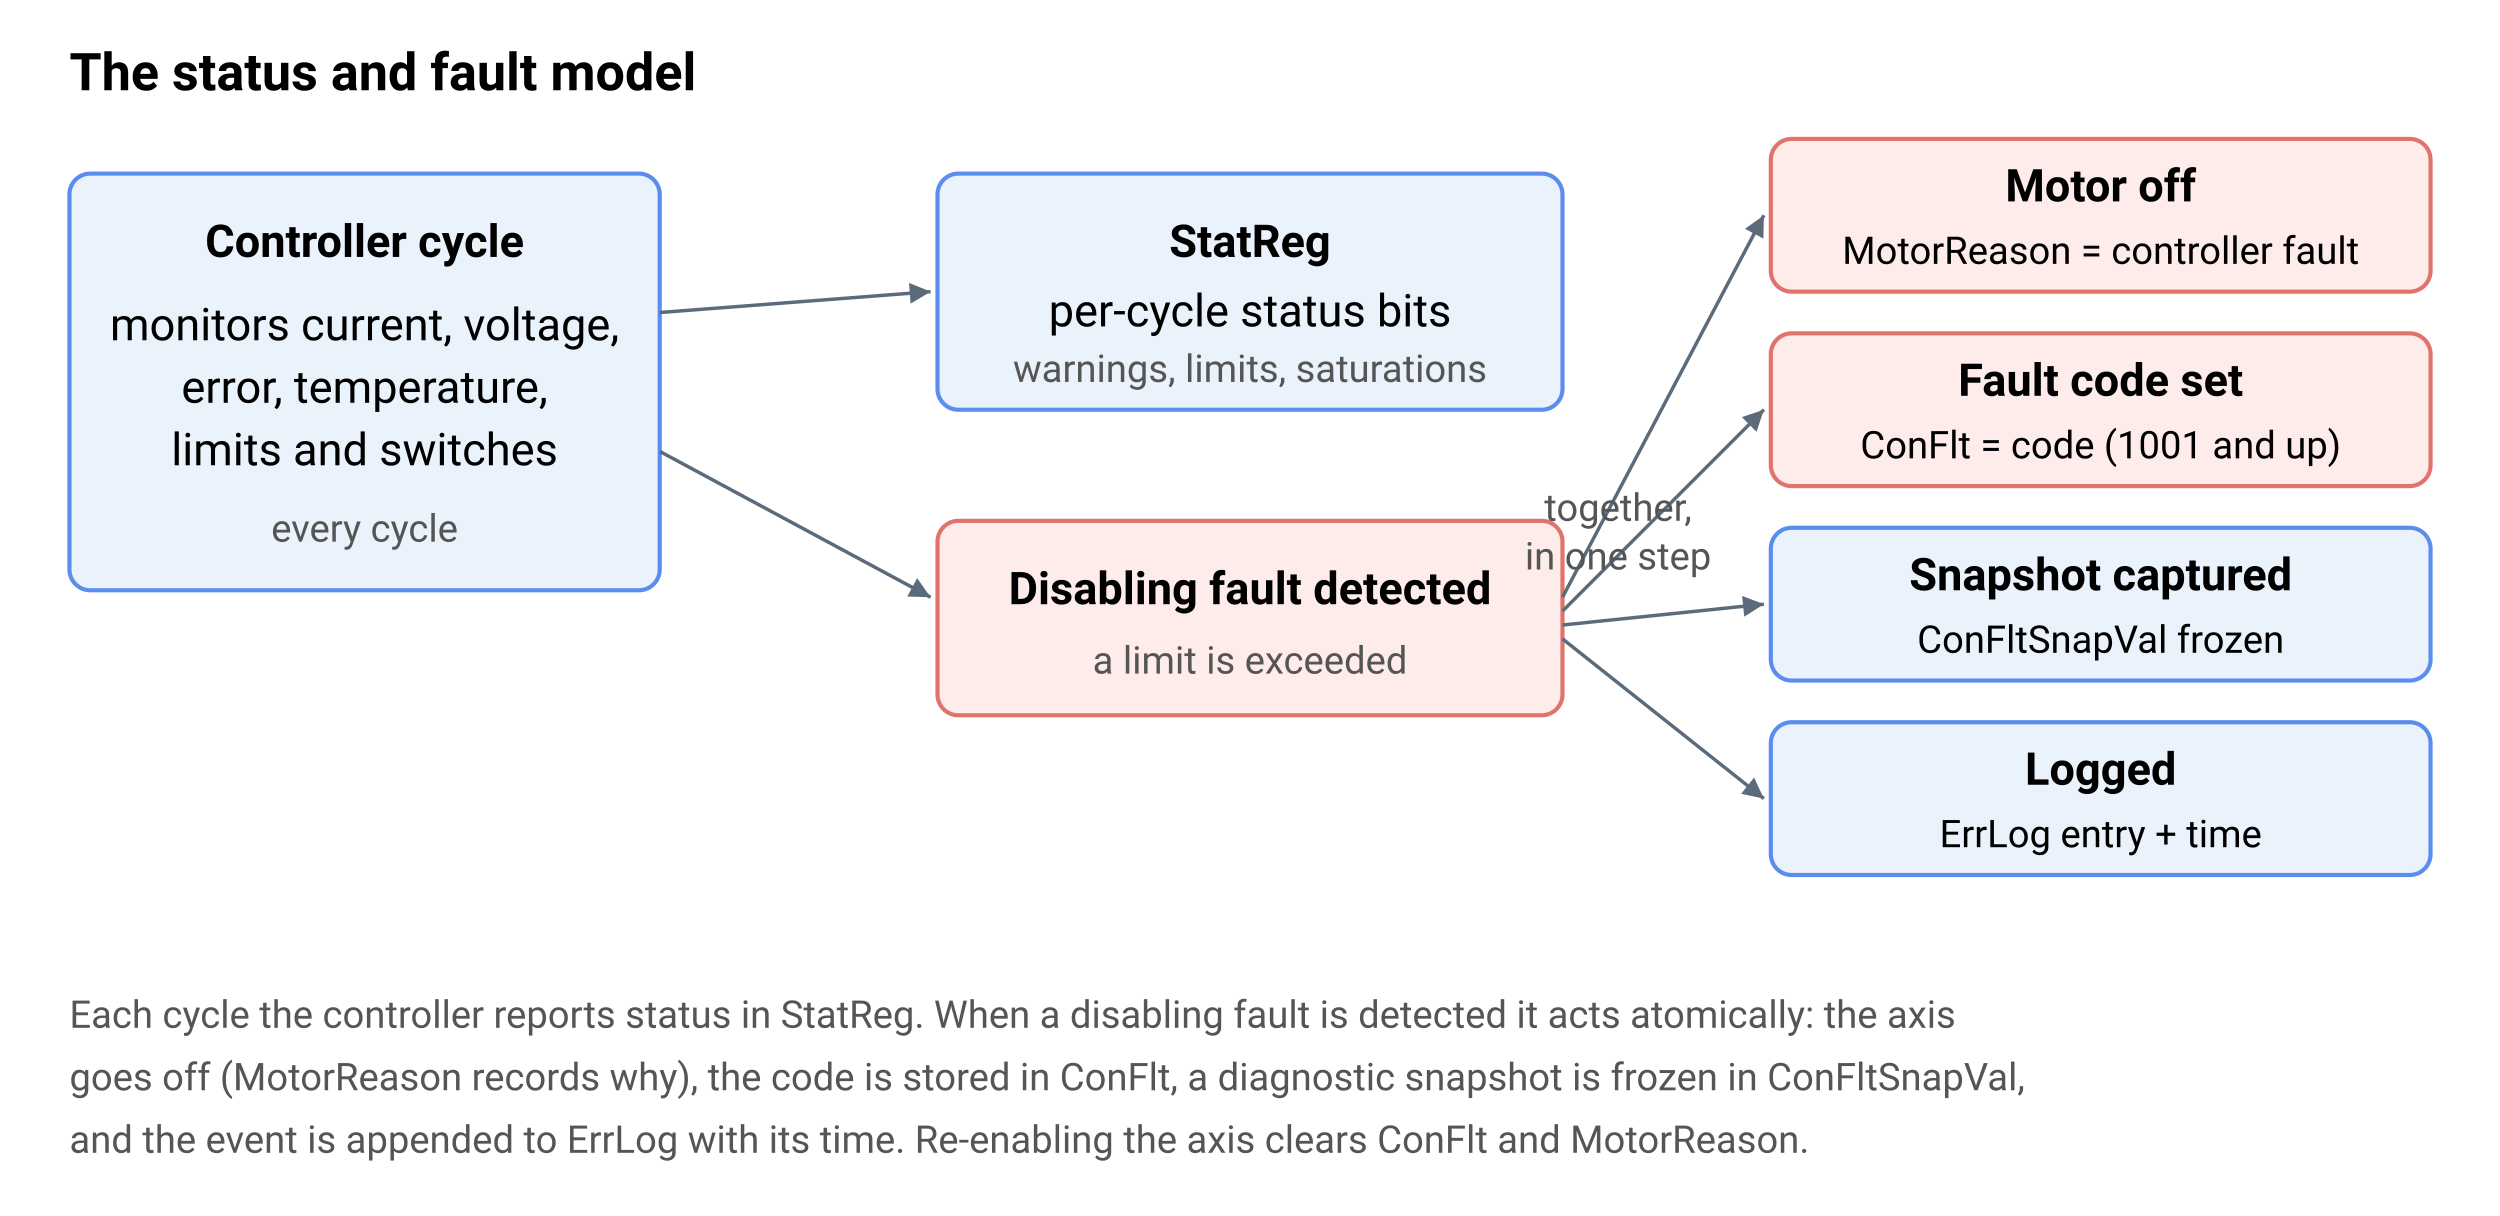
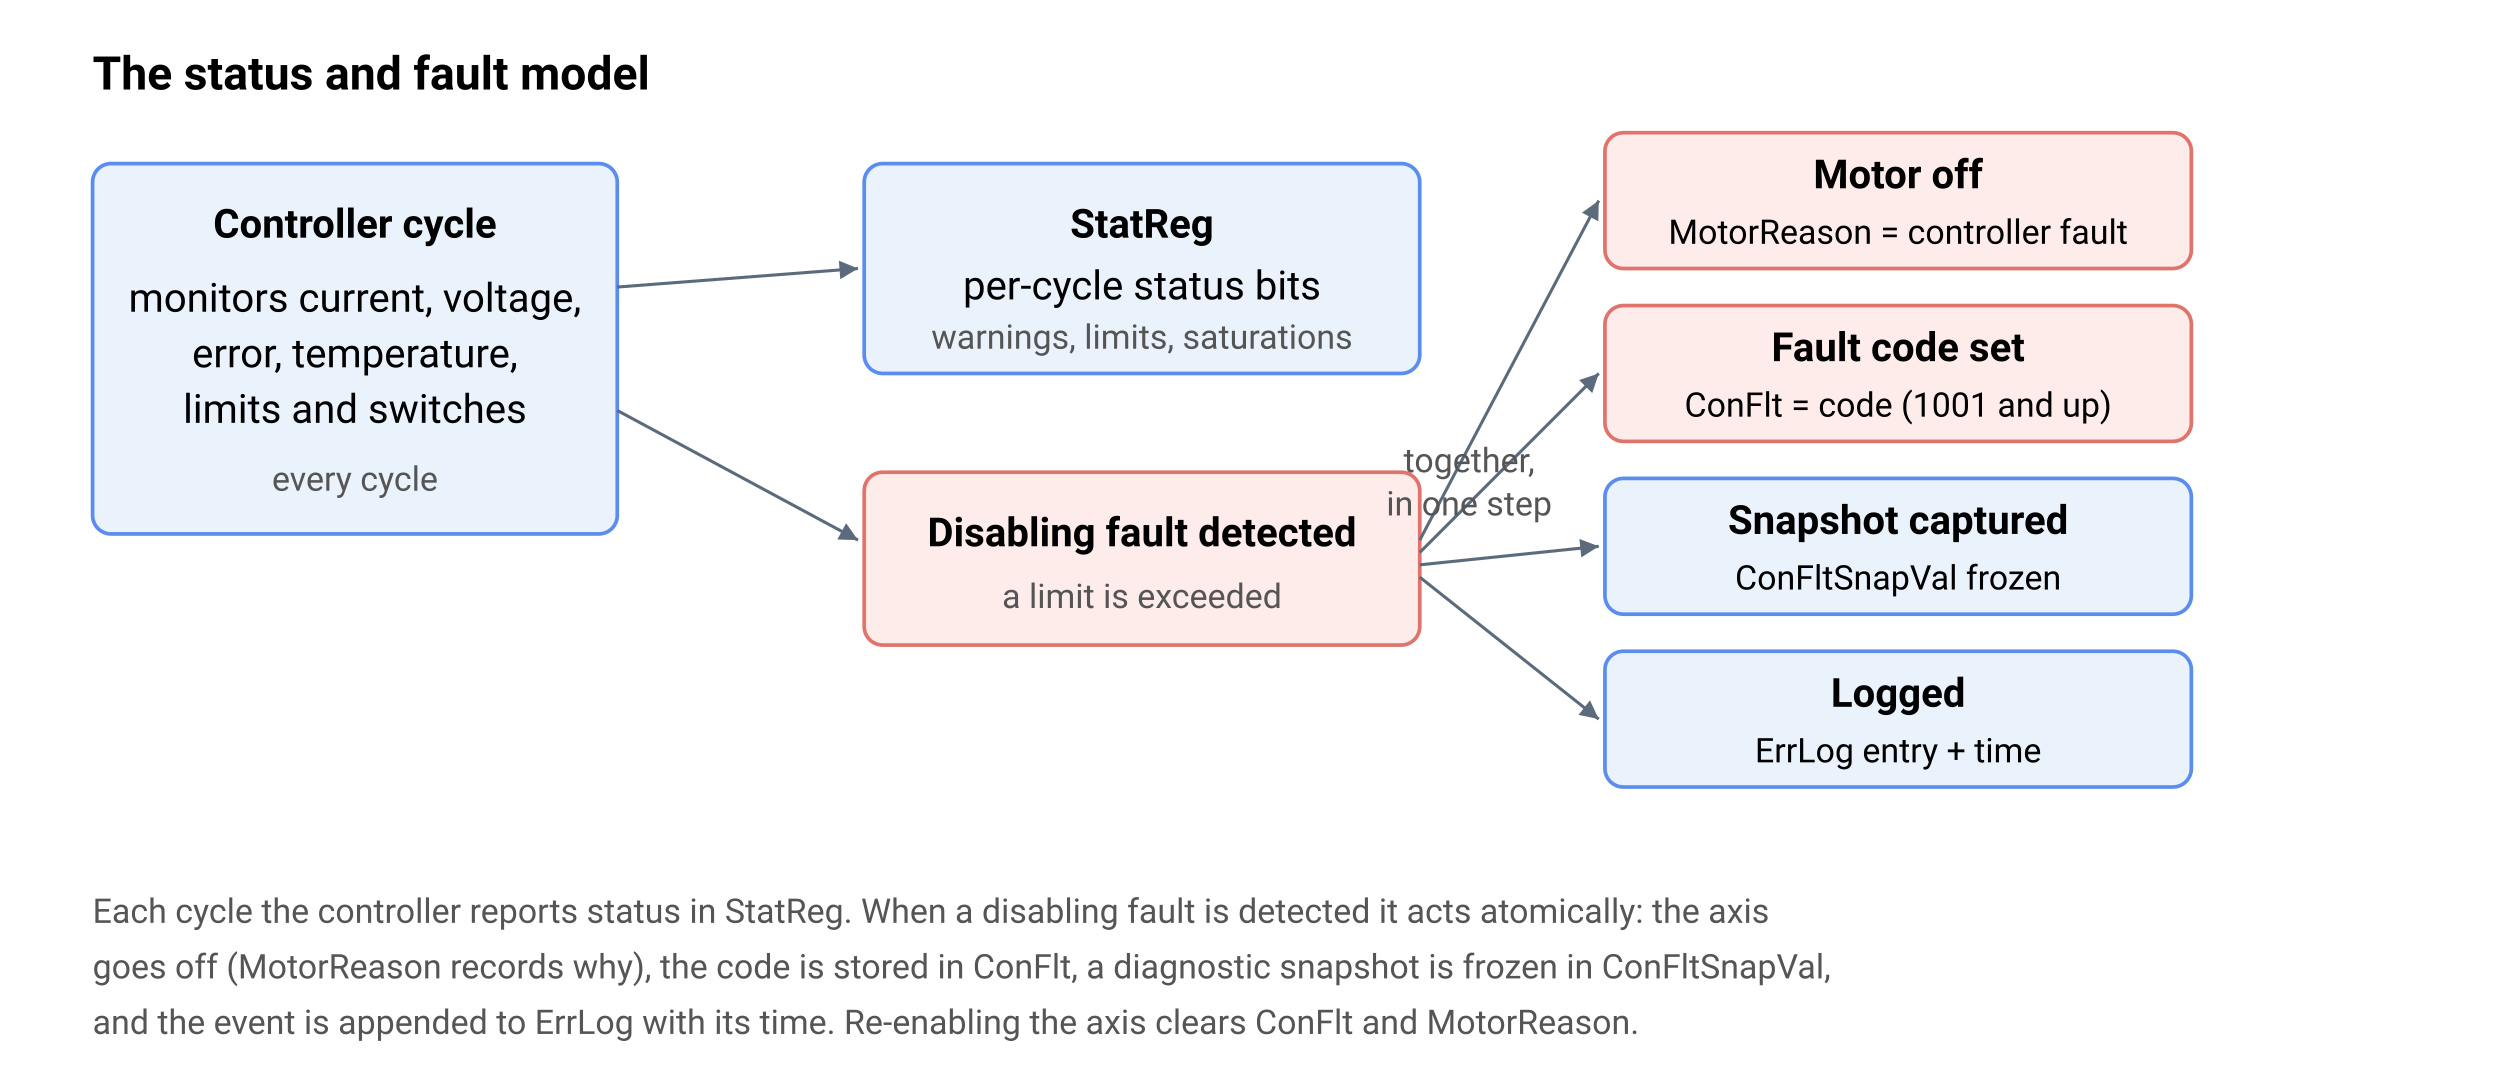
- <svg xmlns="http://www.w3.org/2000/svg" width="720" height="350" viewBox="0 0 720 350" font-family="-apple-system,Segoe UI,Roboto,sans-serif" font-size="13" role="img" aria-label="Status and fault model: each cycle the controller reports status in StatReg; on a disabling fault it atomically turns the motor off, sets ConFlt, freezes ConFltSnapVal, and appends an entry to ErrLog.">
+ <svg xmlns="http://www.w3.org/2000/svg" width="810" height="353" viewBox="-10 -3 810 353" font-family="-apple-system,Segoe UI,Roboto,sans-serif" font-size="13" role="img" aria-label="Status and fault model: each cycle the controller reports status in StatReg; on a disabling fault it atomically turns the motor off, sets ConFlt, freezes ConFltSnapVal, and appends an entry to ErrLog.">
  <defs>
    <marker id="arrow" markerWidth="8" markerHeight="8" refX="6" refY="3" orient="auto">
      <path d="M0,0 L6,3 L0,6 Z" fill="#5b6b7b" />
    </marker>
  </defs>
  <text x="20" y="26" font-size="15" font-weight="bold">The status and fault model</text>
  <rect x="20" y="50" width="170" height="120" rx="6" fill="#eaf2fb" stroke="#5b8def" stroke-width="1.2" />
  <text x="105" y="74" text-anchor="middle" font-weight="bold">Controller cycle</text>
  <text x="105" y="98" text-anchor="middle">monitors current, voltage,</text>
  <text x="105" y="116" text-anchor="middle">error, temperature,</text>
  <text x="105" y="134" text-anchor="middle">limits and switches</text>
  <text x="105" y="156" text-anchor="middle" fill="#555" font-size="11">every cycle</text>
  <rect x="270" y="50" width="180" height="68" rx="6" fill="#eaf2fb" stroke="#5b8def" stroke-width="1.2" />
  <text x="360" y="74" text-anchor="middle" font-weight="bold">StatReg</text>
  <text x="360" y="94" text-anchor="middle">per-cycle status bits</text>
  <text x="360" y="110" text-anchor="middle" fill="#555" font-size="11">warnings, limits, saturations</text>
  <rect x="270" y="150" width="180" height="56" rx="6" fill="#fdecea" stroke="#e0736b" stroke-width="1.2" />
  <text x="360" y="174" text-anchor="middle" font-weight="bold">Disabling fault detected</text>
  <text x="360" y="194" text-anchor="middle" fill="#555" font-size="11">a limit is exceeded</text>
  <rect x="510" y="40" width="190" height="44" rx="6" fill="#fdecea" stroke="#e0736b" stroke-width="1.2" />
  <text x="605" y="58" text-anchor="middle" font-weight="bold">Motor off</text>
  <text x="605" y="76" text-anchor="middle" font-size="11">MotorReason = controller fault</text>
  <rect x="510" y="96" width="190" height="44" rx="6" fill="#fdecea" stroke="#e0736b" stroke-width="1.2" />
  <text x="605" y="114" text-anchor="middle" font-weight="bold">Fault code set</text>
  <text x="605" y="132" text-anchor="middle" font-size="11">ConFlt = code (1001 and up)</text>
  <rect x="510" y="152" width="190" height="44" rx="6" fill="#eaf2fb" stroke="#5b8def" stroke-width="1.2" />
  <text x="605" y="170" text-anchor="middle" font-weight="bold">Snapshot captured</text>
  <text x="605" y="188" text-anchor="middle" font-size="11">ConFltSnapVal frozen</text>
  <rect x="510" y="208" width="190" height="44" rx="6" fill="#eaf2fb" stroke="#5b8def" stroke-width="1.2" />
  <text x="605" y="226" text-anchor="middle" font-weight="bold">Logged</text>
  <text x="605" y="244" text-anchor="middle" font-size="11">ErrLog entry + time</text>
  <line x1="190" y1="90" x2="268" y2="84" stroke="#5b6b7b" marker-end="url(#arrow)" />
  <line x1="190" y1="130" x2="268" y2="172" stroke="#5b6b7b" marker-end="url(#arrow)" />
  <line x1="450" y1="172" x2="508" y2="62" stroke="#5b6b7b" marker-end="url(#arrow)" />
  <line x1="450" y1="176" x2="508" y2="118" stroke="#5b6b7b" marker-end="url(#arrow)" />
  <line x1="450" y1="180" x2="508" y2="174" stroke="#5b6b7b" marker-end="url(#arrow)" />
  <line x1="450" y1="184" x2="508" y2="230" stroke="#5b6b7b" marker-end="url(#arrow)" />
  <text x="466" y="150" text-anchor="middle" fill="#555" font-size="11">together,</text>
  <text x="466" y="164" text-anchor="middle" fill="#555" font-size="11">in one step</text>
  <text x="20" y="296" fill="#555" font-size="11">Each cycle the controller reports status in StatReg. When a disabling fault is detected it acts atomically: the axis</text>
  <text x="20" y="314" fill="#555" font-size="11">goes off (MotorReason records why), the code is stored in ConFlt, a diagnostic snapshot is frozen in ConFltSnapVal,</text>
  <text x="20" y="332" fill="#555" font-size="11">and the event is appended to ErrLog with its time. Re-enabling the axis clears ConFlt and MotorReason.</text>
</svg>
